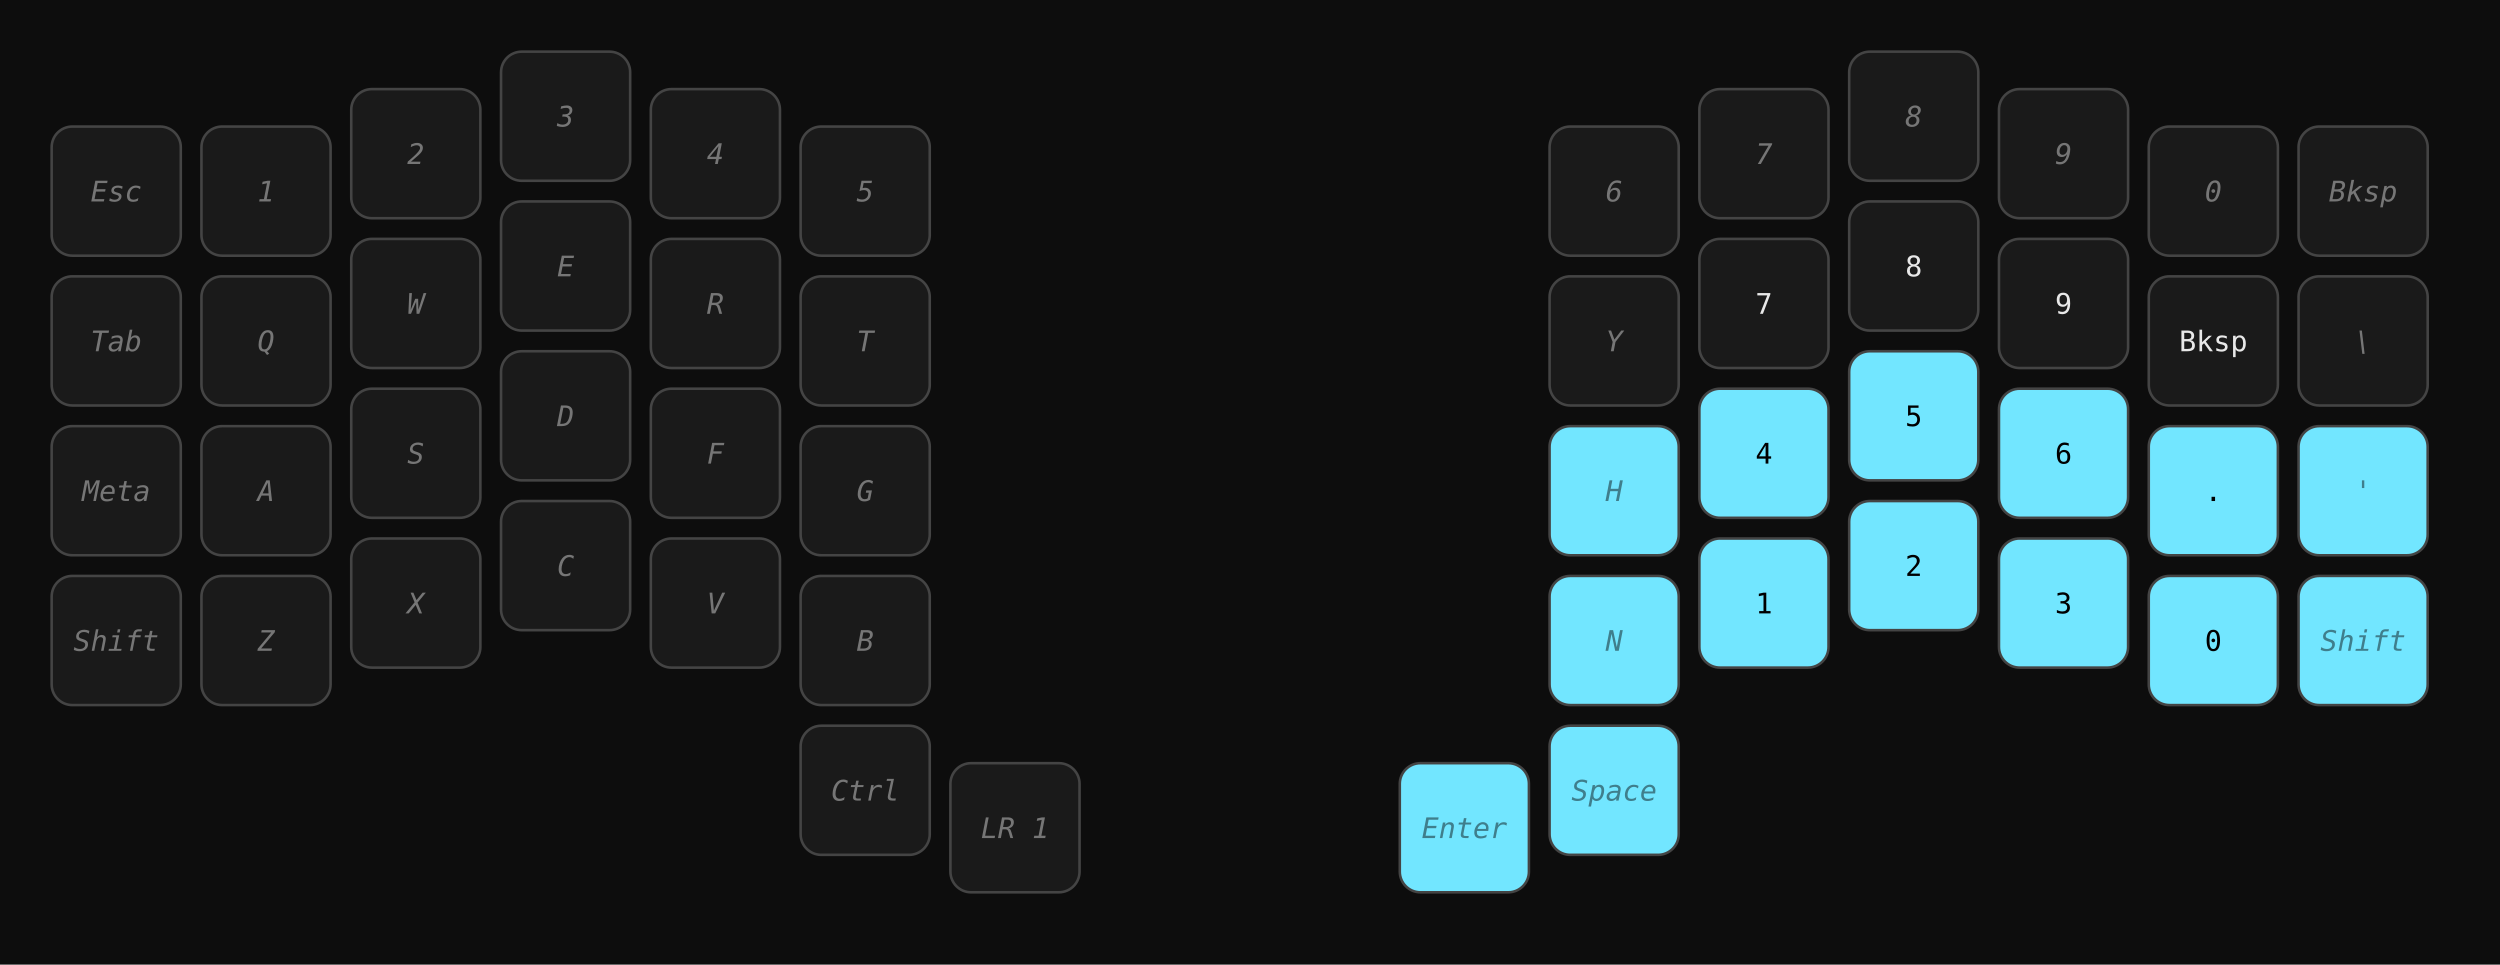
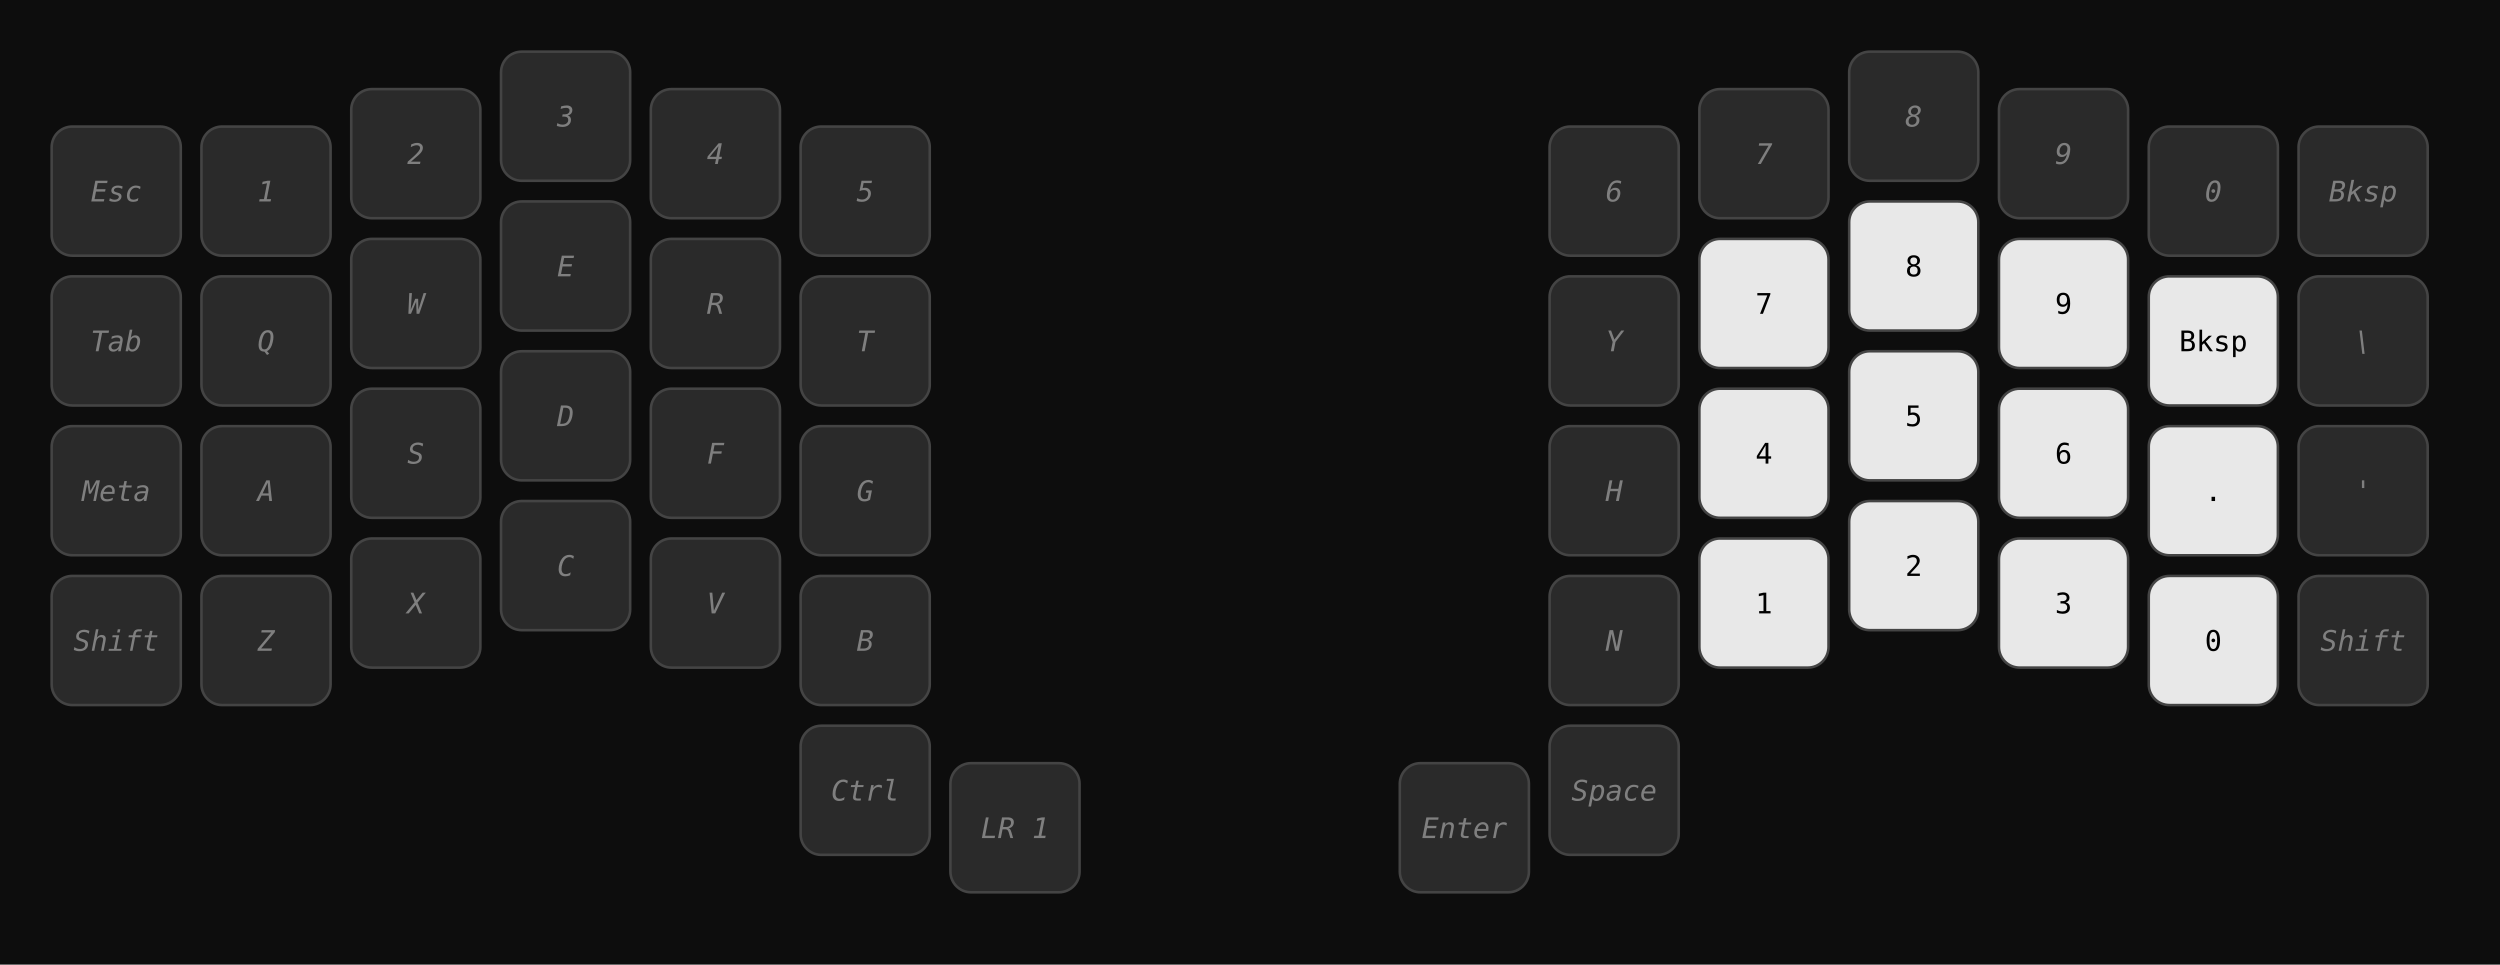
<svg xmlns="http://www.w3.org/2000/svg" width="968" height="373.5" viewBox="0 0 968 373.5" font-family="monospace">
  <rect width="100%" height="100%" fill="#0d0d0d" />
-   <rect x="20" y="49.0" width="50" height="50" rx="8" fill="#1a1a1a" stroke="#444" stroke-width="1" />
+   <rect x="20" y="49.0" width="50" height="50" rx="8" fill="#2a2a2a" stroke="#444" stroke-width="1" />
  <text x="45.0" y="78.0" text-anchor="middle" font-size="11" fill="#e8e8e8" fill-opacity="0.45" font-style="italic">Esc</text>
-   <rect x="78" y="49.0" width="50" height="50" rx="8" fill="#1a1a1a" stroke="#444" stroke-width="1" />
+   <rect x="78" y="49.0" width="50" height="50" rx="8" fill="#2a2a2a" stroke="#444" stroke-width="1" />
  <text x="103.0" y="78.0" text-anchor="middle" font-size="11" fill="#e8e8e8" fill-opacity="0.45" font-style="italic">1</text>
-   <rect x="136" y="34.5" width="50" height="50" rx="8" fill="#1a1a1a" stroke="#444" stroke-width="1" />
+   <rect x="136" y="34.5" width="50" height="50" rx="8" fill="#2a2a2a" stroke="#444" stroke-width="1" />
  <text x="161.0" y="63.5" text-anchor="middle" font-size="11" fill="#e8e8e8" fill-opacity="0.45" font-style="italic">2</text>
-   <rect x="194" y="20" width="50" height="50" rx="8" fill="#1a1a1a" stroke="#444" stroke-width="1" />
+   <rect x="194" y="20" width="50" height="50" rx="8" fill="#2a2a2a" stroke="#444" stroke-width="1" />
  <text x="219.0" y="49.0" text-anchor="middle" font-size="11" fill="#e8e8e8" fill-opacity="0.45" font-style="italic">3</text>
-   <rect x="252" y="34.5" width="50" height="50" rx="8" fill="#1a1a1a" stroke="#444" stroke-width="1" />
+   <rect x="252" y="34.5" width="50" height="50" rx="8" fill="#2a2a2a" stroke="#444" stroke-width="1" />
  <text x="277.0" y="63.5" text-anchor="middle" font-size="11" fill="#e8e8e8" fill-opacity="0.45" font-style="italic">4</text>
-   <rect x="310" y="49.0" width="50" height="50" rx="8" fill="#1a1a1a" stroke="#444" stroke-width="1" />
+   <rect x="310" y="49.0" width="50" height="50" rx="8" fill="#2a2a2a" stroke="#444" stroke-width="1" />
  <text x="335.0" y="78.0" text-anchor="middle" font-size="11" fill="#e8e8e8" fill-opacity="0.45" font-style="italic">5</text>
-   <rect x="600" y="49.0" width="50" height="50" rx="8" fill="#1a1a1a" stroke="#444" stroke-width="1" />
+   <rect x="600" y="49.0" width="50" height="50" rx="8" fill="#2a2a2a" stroke="#444" stroke-width="1" />
  <text x="625.0" y="78.0" text-anchor="middle" font-size="11" fill="#e8e8e8" fill-opacity="0.45" font-style="italic">6</text>
-   <rect x="658" y="34.5" width="50" height="50" rx="8" fill="#1a1a1a" stroke="#444" stroke-width="1" />
+   <rect x="658" y="34.5" width="50" height="50" rx="8" fill="#2a2a2a" stroke="#444" stroke-width="1" />
  <text x="683.0" y="63.5" text-anchor="middle" font-size="11" fill="#e8e8e8" fill-opacity="0.45" font-style="italic">7</text>
-   <rect x="716" y="20" width="50" height="50" rx="8" fill="#1a1a1a" stroke="#444" stroke-width="1" />
+   <rect x="716" y="20" width="50" height="50" rx="8" fill="#2a2a2a" stroke="#444" stroke-width="1" />
  <text x="741.0" y="49.0" text-anchor="middle" font-size="11" fill="#e8e8e8" fill-opacity="0.45" font-style="italic">8</text>
-   <rect x="774" y="34.5" width="50" height="50" rx="8" fill="#1a1a1a" stroke="#444" stroke-width="1" />
+   <rect x="774" y="34.5" width="50" height="50" rx="8" fill="#2a2a2a" stroke="#444" stroke-width="1" />
  <text x="799.0" y="63.5" text-anchor="middle" font-size="11" fill="#e8e8e8" fill-opacity="0.45" font-style="italic">9</text>
-   <rect x="832" y="49.0" width="50" height="50" rx="8" fill="#1a1a1a" stroke="#444" stroke-width="1" />
+   <rect x="832" y="49.0" width="50" height="50" rx="8" fill="#2a2a2a" stroke="#444" stroke-width="1" />
  <text x="857.0" y="78.0" text-anchor="middle" font-size="11" fill="#e8e8e8" fill-opacity="0.45" font-style="italic">0</text>
-   <rect x="890" y="49.0" width="50" height="50" rx="8" fill="#1a1a1a" stroke="#444" stroke-width="1" />
+   <rect x="890" y="49.0" width="50" height="50" rx="8" fill="#2a2a2a" stroke="#444" stroke-width="1" />
  <text x="915.0" y="78.0" text-anchor="middle" font-size="11" fill="#e8e8e8" fill-opacity="0.45" font-style="italic">Bksp</text>
-   <rect x="20" y="107.0" width="50" height="50" rx="8" fill="#1a1a1a" stroke="#444" stroke-width="1" />
+   <rect x="20" y="107.0" width="50" height="50" rx="8" fill="#2a2a2a" stroke="#444" stroke-width="1" />
  <text x="45.0" y="136.0" text-anchor="middle" font-size="11" fill="#e8e8e8" fill-opacity="0.45" font-style="italic">Tab</text>
-   <rect x="78" y="107.0" width="50" height="50" rx="8" fill="#1a1a1a" stroke="#444" stroke-width="1" />
+   <rect x="78" y="107.0" width="50" height="50" rx="8" fill="#2a2a2a" stroke="#444" stroke-width="1" />
  <text x="103.0" y="136.0" text-anchor="middle" font-size="11" fill="#e8e8e8" fill-opacity="0.45" font-style="italic">Q</text>
-   <rect x="136" y="92.5" width="50" height="50" rx="8" fill="#1a1a1a" stroke="#444" stroke-width="1" />
+   <rect x="136" y="92.5" width="50" height="50" rx="8" fill="#2a2a2a" stroke="#444" stroke-width="1" />
  <text x="161.0" y="121.5" text-anchor="middle" font-size="11" fill="#e8e8e8" fill-opacity="0.45" font-style="italic">W</text>
-   <rect x="194" y="78" width="50" height="50" rx="8" fill="#1a1a1a" stroke="#444" stroke-width="1" />
+   <rect x="194" y="78" width="50" height="50" rx="8" fill="#2a2a2a" stroke="#444" stroke-width="1" />
  <text x="219.0" y="107.0" text-anchor="middle" font-size="11" fill="#e8e8e8" fill-opacity="0.45" font-style="italic">E</text>
-   <rect x="252" y="92.5" width="50" height="50" rx="8" fill="#1a1a1a" stroke="#444" stroke-width="1" />
+   <rect x="252" y="92.5" width="50" height="50" rx="8" fill="#2a2a2a" stroke="#444" stroke-width="1" />
  <text x="277.0" y="121.5" text-anchor="middle" font-size="11" fill="#e8e8e8" fill-opacity="0.45" font-style="italic">R</text>
-   <rect x="310" y="107.0" width="50" height="50" rx="8" fill="#1a1a1a" stroke="#444" stroke-width="1" />
+   <rect x="310" y="107.0" width="50" height="50" rx="8" fill="#2a2a2a" stroke="#444" stroke-width="1" />
  <text x="335.0" y="136.0" text-anchor="middle" font-size="11" fill="#e8e8e8" fill-opacity="0.45" font-style="italic">T</text>
-   <rect x="600" y="107.0" width="50" height="50" rx="8" fill="#1a1a1a" stroke="#444" stroke-width="1" />
+   <rect x="600" y="107.0" width="50" height="50" rx="8" fill="#2a2a2a" stroke="#444" stroke-width="1" />
  <text x="625.0" y="136.0" text-anchor="middle" font-size="11" fill="#e8e8e8" fill-opacity="0.45" font-style="italic">Y</text>
-   <rect x="658" y="92.5" width="50" height="50" rx="8" fill="#1a1a1a" stroke="#444" stroke-width="1" />
-   <text x="683.0" y="121.5" text-anchor="middle" font-size="11" fill="#e8e8e8">7</text>
-   <rect x="716" y="78" width="50" height="50" rx="8" fill="#1a1a1a" stroke="#444" stroke-width="1" />
-   <text x="741.0" y="107.0" text-anchor="middle" font-size="11" fill="#e8e8e8">8</text>
-   <rect x="774" y="92.5" width="50" height="50" rx="8" fill="#1a1a1a" stroke="#444" stroke-width="1" />
-   <text x="799.0" y="121.5" text-anchor="middle" font-size="11" fill="#e8e8e8">9</text>
-   <rect x="832" y="107.0" width="50" height="50" rx="8" fill="#1a1a1a" stroke="#444" stroke-width="1" />
-   <text x="857.0" y="136.0" text-anchor="middle" font-size="11" fill="#e8e8e8">Bksp</text>
-   <rect x="890" y="107.0" width="50" height="50" rx="8" fill="#1a1a1a" stroke="#444" stroke-width="1" />
+   <rect x="658" y="92.5" width="50" height="50" rx="8" fill="#e8e8e8" stroke="#444" stroke-width="1" />
+   <text x="683.0" y="121.5" text-anchor="middle" font-size="11" fill="#000000">7</text>
+   <rect x="716" y="78" width="50" height="50" rx="8" fill="#e8e8e8" stroke="#444" stroke-width="1" />
+   <text x="741.0" y="107.0" text-anchor="middle" font-size="11" fill="#000000">8</text>
+   <rect x="774" y="92.5" width="50" height="50" rx="8" fill="#e8e8e8" stroke="#444" stroke-width="1" />
+   <text x="799.0" y="121.5" text-anchor="middle" font-size="11" fill="#000000">9</text>
+   <rect x="832" y="107.0" width="50" height="50" rx="8" fill="#e8e8e8" stroke="#444" stroke-width="1" />
+   <text x="857.0" y="136.0" text-anchor="middle" font-size="11" fill="#000000">Bksp</text>
+   <rect x="890" y="107.0" width="50" height="50" rx="8" fill="#2a2a2a" stroke="#444" stroke-width="1" />
  <text x="915.0" y="136.0" text-anchor="middle" font-size="11" fill="#e8e8e8" fill-opacity="0.45" font-style="italic">\</text>
-   <rect x="20" y="165.0" width="50" height="50" rx="8" fill="#1a1a1a" stroke="#444" stroke-width="1" />
+   <rect x="20" y="165.0" width="50" height="50" rx="8" fill="#2a2a2a" stroke="#444" stroke-width="1" />
  <text x="45.0" y="194.0" text-anchor="middle" font-size="11" fill="#e8e8e8" fill-opacity="0.45" font-style="italic">Meta</text>
-   <rect x="78" y="165.0" width="50" height="50" rx="8" fill="#1a1a1a" stroke="#444" stroke-width="1" />
+   <rect x="78" y="165.0" width="50" height="50" rx="8" fill="#2a2a2a" stroke="#444" stroke-width="1" />
  <text x="103.0" y="194.0" text-anchor="middle" font-size="11" fill="#e8e8e8" fill-opacity="0.45" font-style="italic">A</text>
-   <rect x="136" y="150.5" width="50" height="50" rx="8" fill="#1a1a1a" stroke="#444" stroke-width="1" />
+   <rect x="136" y="150.5" width="50" height="50" rx="8" fill="#2a2a2a" stroke="#444" stroke-width="1" />
  <text x="161.0" y="179.5" text-anchor="middle" font-size="11" fill="#e8e8e8" fill-opacity="0.45" font-style="italic">S</text>
-   <rect x="194" y="136" width="50" height="50" rx="8" fill="#1a1a1a" stroke="#444" stroke-width="1" />
+   <rect x="194" y="136" width="50" height="50" rx="8" fill="#2a2a2a" stroke="#444" stroke-width="1" />
  <text x="219.0" y="165.0" text-anchor="middle" font-size="11" fill="#e8e8e8" fill-opacity="0.45" font-style="italic">D</text>
-   <rect x="252" y="150.5" width="50" height="50" rx="8" fill="#1a1a1a" stroke="#444" stroke-width="1" />
+   <rect x="252" y="150.5" width="50" height="50" rx="8" fill="#2a2a2a" stroke="#444" stroke-width="1" />
  <text x="277.0" y="179.5" text-anchor="middle" font-size="11" fill="#e8e8e8" fill-opacity="0.45" font-style="italic">F</text>
-   <rect x="310" y="165.0" width="50" height="50" rx="8" fill="#1a1a1a" stroke="#444" stroke-width="1" />
+   <rect x="310" y="165.0" width="50" height="50" rx="8" fill="#2a2a2a" stroke="#444" stroke-width="1" />
  <text x="335.0" y="194.0" text-anchor="middle" font-size="11" fill="#e8e8e8" fill-opacity="0.45" font-style="italic">G</text>
-   <rect x="600" y="165.0" width="50" height="50" rx="8" fill="#72e6ff" stroke="#444" stroke-width="1" />
-   <text x="625.0" y="194.0" text-anchor="middle" font-size="11" fill="#000000" fill-opacity="0.45" font-style="italic">H</text>
-   <rect x="658" y="150.5" width="50" height="50" rx="8" fill="#72e6ff" stroke="#444" stroke-width="1" />
+   <rect x="600" y="165.0" width="50" height="50" rx="8" fill="#2a2a2a" stroke="#444" stroke-width="1" />
+   <text x="625.0" y="194.0" text-anchor="middle" font-size="11" fill="#e8e8e8" fill-opacity="0.45" font-style="italic">H</text>
+   <rect x="658" y="150.5" width="50" height="50" rx="8" fill="#e8e8e8" stroke="#444" stroke-width="1" />
  <text x="683.0" y="179.5" text-anchor="middle" font-size="11" fill="#000000">4</text>
-   <rect x="716" y="136" width="50" height="50" rx="8" fill="#72e6ff" stroke="#444" stroke-width="1" />
+   <rect x="716" y="136" width="50" height="50" rx="8" fill="#e8e8e8" stroke="#444" stroke-width="1" />
  <text x="741.0" y="165.0" text-anchor="middle" font-size="11" fill="#000000">5</text>
-   <rect x="774" y="150.5" width="50" height="50" rx="8" fill="#72e6ff" stroke="#444" stroke-width="1" />
+   <rect x="774" y="150.5" width="50" height="50" rx="8" fill="#e8e8e8" stroke="#444" stroke-width="1" />
  <text x="799.0" y="179.5" text-anchor="middle" font-size="11" fill="#000000">6</text>
-   <rect x="832" y="165.0" width="50" height="50" rx="8" fill="#72e6ff" stroke="#444" stroke-width="1" />
+   <rect x="832" y="165.0" width="50" height="50" rx="8" fill="#e8e8e8" stroke="#444" stroke-width="1" />
  <text x="857.0" y="194.0" text-anchor="middle" font-size="11" fill="#000000">.</text>
-   <rect x="890" y="165.0" width="50" height="50" rx="8" fill="#72e6ff" stroke="#444" stroke-width="1" />
-   <text x="915.0" y="194.0" text-anchor="middle" font-size="11" fill="#000000" fill-opacity="0.45" font-style="italic">'</text>
-   <rect x="20" y="223.0" width="50" height="50" rx="8" fill="#1a1a1a" stroke="#444" stroke-width="1" />
+   <rect x="890" y="165.0" width="50" height="50" rx="8" fill="#2a2a2a" stroke="#444" stroke-width="1" />
+   <text x="915.0" y="194.0" text-anchor="middle" font-size="11" fill="#e8e8e8" fill-opacity="0.45" font-style="italic">'</text>
+   <rect x="20" y="223.0" width="50" height="50" rx="8" fill="#2a2a2a" stroke="#444" stroke-width="1" />
  <text x="45.0" y="252.0" text-anchor="middle" font-size="11" fill="#e8e8e8" fill-opacity="0.45" font-style="italic">Shift</text>
-   <rect x="78" y="223.0" width="50" height="50" rx="8" fill="#1a1a1a" stroke="#444" stroke-width="1" />
+   <rect x="78" y="223.0" width="50" height="50" rx="8" fill="#2a2a2a" stroke="#444" stroke-width="1" />
  <text x="103.0" y="252.0" text-anchor="middle" font-size="11" fill="#e8e8e8" fill-opacity="0.45" font-style="italic">Z</text>
-   <rect x="136" y="208.5" width="50" height="50" rx="8" fill="#1a1a1a" stroke="#444" stroke-width="1" />
+   <rect x="136" y="208.5" width="50" height="50" rx="8" fill="#2a2a2a" stroke="#444" stroke-width="1" />
  <text x="161.0" y="237.5" text-anchor="middle" font-size="11" fill="#e8e8e8" fill-opacity="0.45" font-style="italic">X</text>
-   <rect x="194" y="194" width="50" height="50" rx="8" fill="#1a1a1a" stroke="#444" stroke-width="1" />
+   <rect x="194" y="194" width="50" height="50" rx="8" fill="#2a2a2a" stroke="#444" stroke-width="1" />
  <text x="219.0" y="223.0" text-anchor="middle" font-size="11" fill="#e8e8e8" fill-opacity="0.45" font-style="italic">C</text>
-   <rect x="252" y="208.5" width="50" height="50" rx="8" fill="#1a1a1a" stroke="#444" stroke-width="1" />
+   <rect x="252" y="208.5" width="50" height="50" rx="8" fill="#2a2a2a" stroke="#444" stroke-width="1" />
  <text x="277.0" y="237.5" text-anchor="middle" font-size="11" fill="#e8e8e8" fill-opacity="0.45" font-style="italic">V</text>
-   <rect x="310" y="223.0" width="50" height="50" rx="8" fill="#1a1a1a" stroke="#444" stroke-width="1" />
+   <rect x="310" y="223.0" width="50" height="50" rx="8" fill="#2a2a2a" stroke="#444" stroke-width="1" />
  <text x="335.0" y="252.0" text-anchor="middle" font-size="11" fill="#e8e8e8" fill-opacity="0.45" font-style="italic">B</text>
-   <rect x="600" y="223.0" width="50" height="50" rx="8" fill="#72e6ff" stroke="#444" stroke-width="1" />
-   <text x="625.0" y="252.0" text-anchor="middle" font-size="11" fill="#000000" fill-opacity="0.45" font-style="italic">N</text>
-   <rect x="658" y="208.5" width="50" height="50" rx="8" fill="#72e6ff" stroke="#444" stroke-width="1" />
+   <rect x="600" y="223.0" width="50" height="50" rx="8" fill="#2a2a2a" stroke="#444" stroke-width="1" />
+   <text x="625.0" y="252.0" text-anchor="middle" font-size="11" fill="#e8e8e8" fill-opacity="0.45" font-style="italic">N</text>
+   <rect x="658" y="208.5" width="50" height="50" rx="8" fill="#e8e8e8" stroke="#444" stroke-width="1" />
  <text x="683.0" y="237.5" text-anchor="middle" font-size="11" fill="#000000">1</text>
-   <rect x="716" y="194" width="50" height="50" rx="8" fill="#72e6ff" stroke="#444" stroke-width="1" />
+   <rect x="716" y="194" width="50" height="50" rx="8" fill="#e8e8e8" stroke="#444" stroke-width="1" />
  <text x="741.0" y="223.0" text-anchor="middle" font-size="11" fill="#000000">2</text>
-   <rect x="774" y="208.5" width="50" height="50" rx="8" fill="#72e6ff" stroke="#444" stroke-width="1" />
+   <rect x="774" y="208.5" width="50" height="50" rx="8" fill="#e8e8e8" stroke="#444" stroke-width="1" />
  <text x="799.0" y="237.5" text-anchor="middle" font-size="11" fill="#000000">3</text>
-   <rect x="832" y="223.0" width="50" height="50" rx="8" fill="#72e6ff" stroke="#444" stroke-width="1" />
+   <rect x="832" y="223.0" width="50" height="50" rx="8" fill="#e8e8e8" stroke="#444" stroke-width="1" />
  <text x="857.0" y="252.0" text-anchor="middle" font-size="11" fill="#000000">0</text>
-   <rect x="890" y="223.0" width="50" height="50" rx="8" fill="#72e6ff" stroke="#444" stroke-width="1" />
-   <text x="915.0" y="252.0" text-anchor="middle" font-size="11" fill="#000000" fill-opacity="0.45" font-style="italic">Shift</text>
-   <rect x="310" y="281.0" width="50" height="50" rx="8" fill="#1a1a1a" stroke="#444" stroke-width="1" />
+   <rect x="890" y="223.0" width="50" height="50" rx="8" fill="#2a2a2a" stroke="#444" stroke-width="1" />
+   <text x="915.0" y="252.0" text-anchor="middle" font-size="11" fill="#e8e8e8" fill-opacity="0.45" font-style="italic">Shift</text>
+   <rect x="310" y="281.0" width="50" height="50" rx="8" fill="#2a2a2a" stroke="#444" stroke-width="1" />
  <text x="335.0" y="310.0" text-anchor="middle" font-size="11" fill="#e8e8e8" fill-opacity="0.45" font-style="italic">Ctrl</text>
-   <rect x="368" y="295.5" width="50" height="50" rx="8" fill="#1a1a1a" stroke="#444" stroke-width="1" />
+   <rect x="368" y="295.5" width="50" height="50" rx="8" fill="#2a2a2a" stroke="#444" stroke-width="1" />
  <text x="393.0" y="324.5" text-anchor="middle" font-size="11" fill="#e8e8e8" fill-opacity="0.45" font-style="italic">LR 1</text>
-   <rect x="542" y="295.5" width="50" height="50" rx="8" fill="#72e6ff" stroke="#444" stroke-width="1" />
-   <text x="567.0" y="324.5" text-anchor="middle" font-size="11" fill="#000000" fill-opacity="0.45" font-style="italic">Enter</text>
-   <rect x="600" y="281.0" width="50" height="50" rx="8" fill="#72e6ff" stroke="#444" stroke-width="1" />
-   <text x="625.0" y="310.0" text-anchor="middle" font-size="11" fill="#000000" fill-opacity="0.45" font-style="italic">Space</text>
+   <rect x="542" y="295.5" width="50" height="50" rx="8" fill="#2a2a2a" stroke="#444" stroke-width="1" />
+   <text x="567.0" y="324.5" text-anchor="middle" font-size="11" fill="#e8e8e8" fill-opacity="0.45" font-style="italic">Enter</text>
+   <rect x="600" y="281.0" width="50" height="50" rx="8" fill="#2a2a2a" stroke="#444" stroke-width="1" />
+   <text x="625.0" y="310.0" text-anchor="middle" font-size="11" fill="#e8e8e8" fill-opacity="0.45" font-style="italic">Space</text>
</svg>
